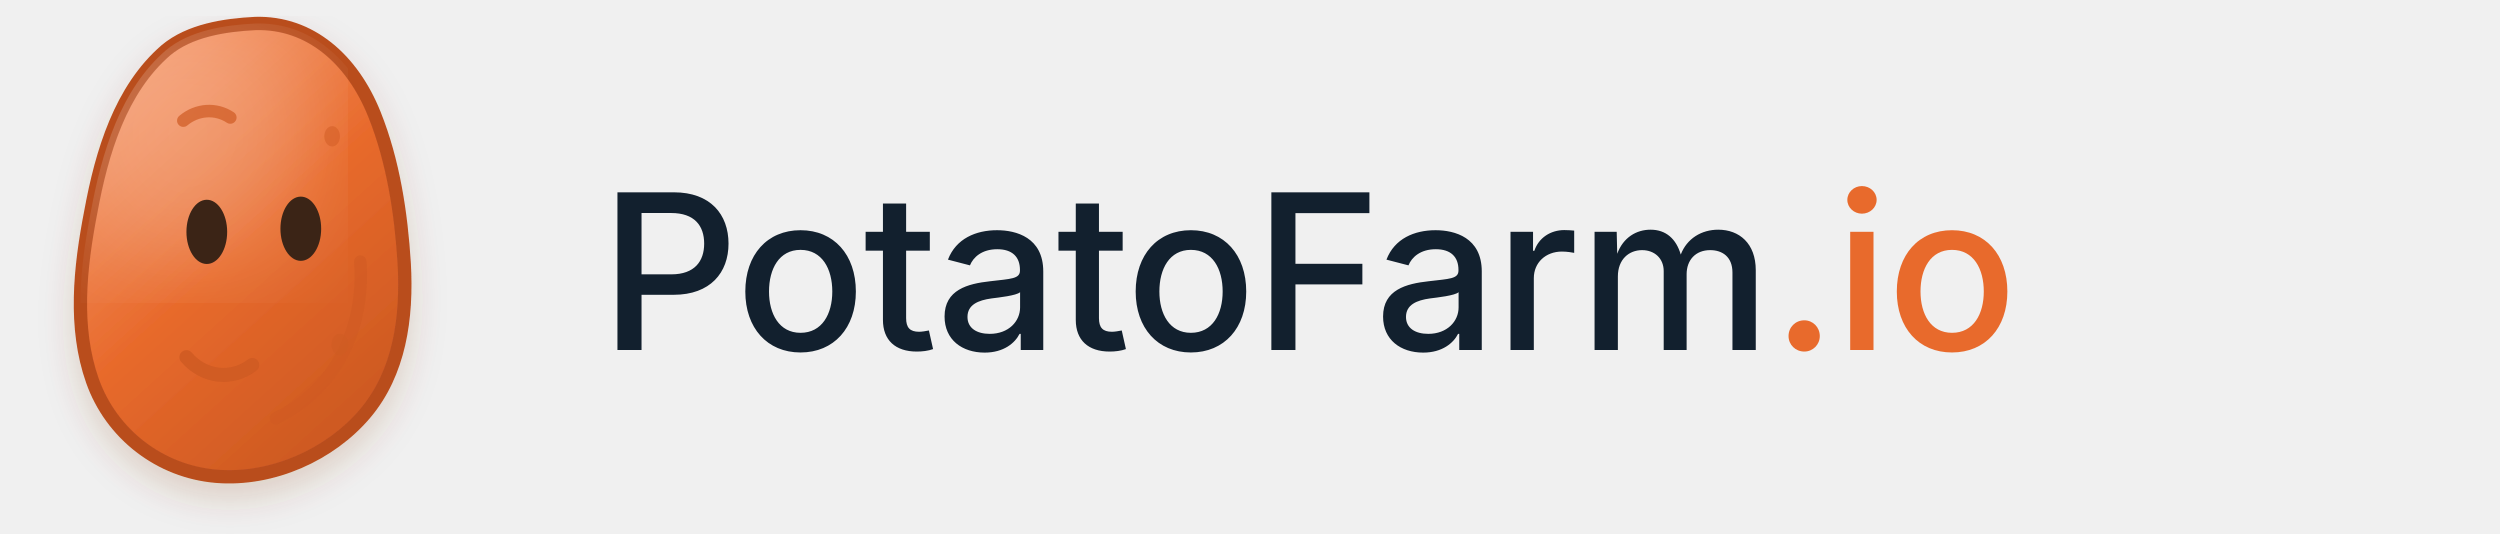
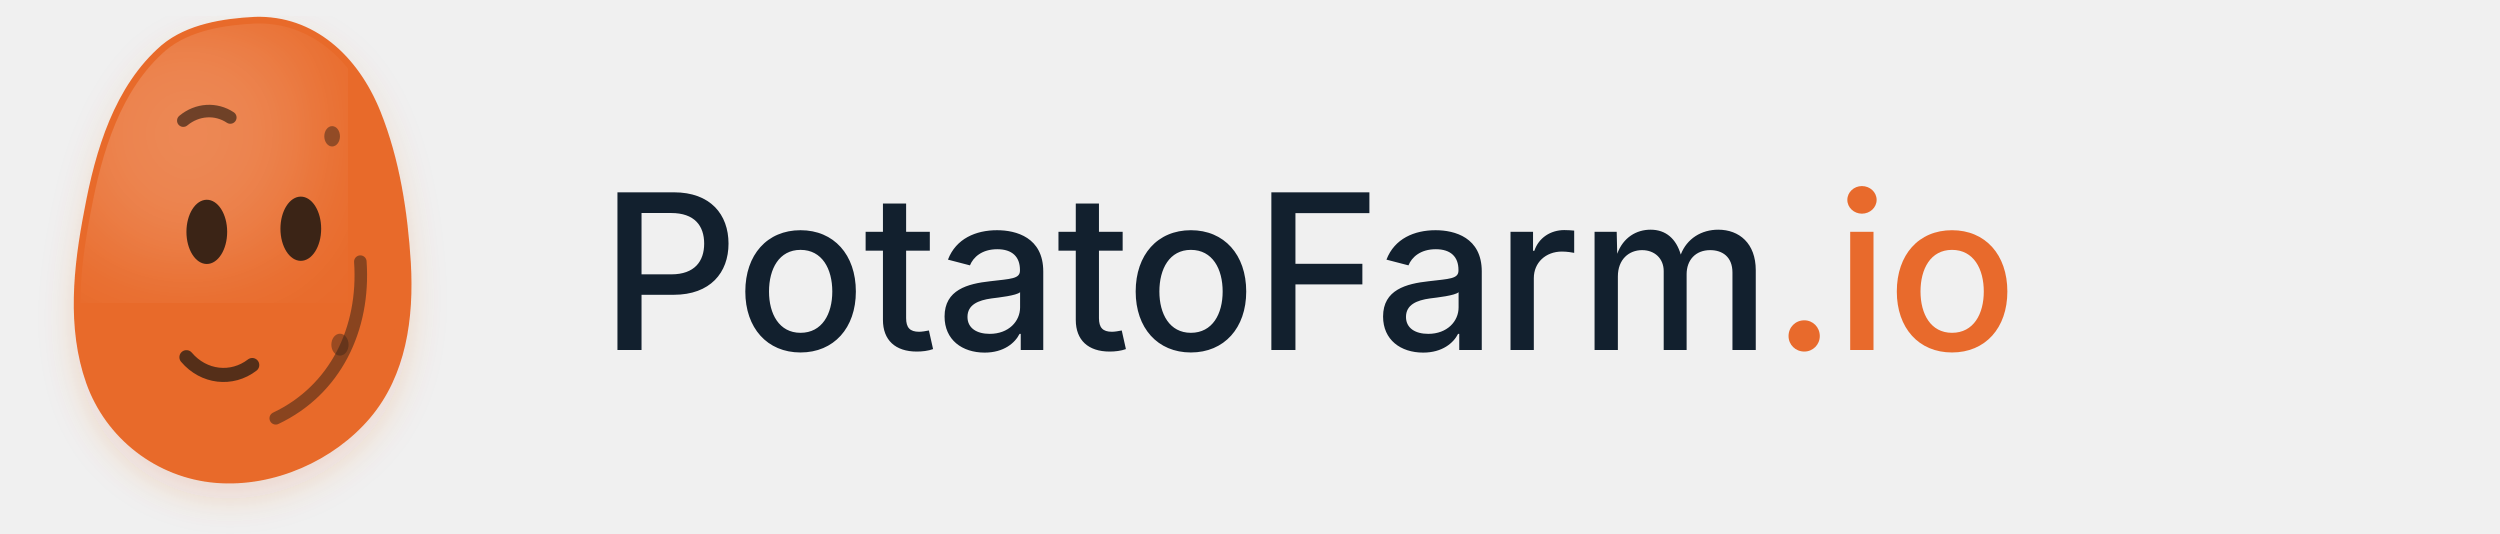
<svg xmlns="http://www.w3.org/2000/svg" viewBox="0 0 300 64" width="300" height="64">
  <g transform="scale(0.94)">
    <defs>
      <linearGradient id="shh1" x1="22%" y1="10%" x2="74%" y2="90%">
-         <stop offset="0" stop-color="#F39263" />
+         <stop offset="0" stop-color="#E86A2C" />
        <stop offset="0.5" stop-color="#E86A2C" />
-         <stop offset="1" stop-color="#CF5A22" />
+         <stop offset="1" stop-color="#E86A2C" />
      </linearGradient>
      <filter id="blh1">
        <feGaussianBlur stdDeviation="7" />
      </filter>
      <filter id="dph1" x="-35%" y="-35%" width="180%" height="180%">
-         <feDropShadow dx="0" dy="2" stdDeviation="2.2" flood-color="#8A3810" flood-opacity="0.18" />
+         <feDropShadow dx="0" dy="2" stdDeviation="2.2" flood-color="#E86A2C" flood-opacity="0.18" />
      </filter>
      <clipPath id="cph1">
        <path d="M32.6,3.0 C39.6,2.8 45.0,7.6 47.8,14.6 C50.2,20.6 51.2,27.2 51.6,33.6 C52.0,40.6 51.0,47.6 46.6,52.8 C42.2,58.0 34.8,61.4 27.6,60.8 C20.4,60.2 14.2,55.4 11.8,48.6 C9.4,41.8 10.2,34.2 11.6,27.0 C13.0,19.4 15.4,11.4 21.2,6.4 C24.2,3.9 28.6,3.2 32.6,3.0 Z" />
      </clipPath>
    </defs>
-     <path d="M32.6,3.0 C39.6,2.8 45.0,7.6 47.8,14.6 C50.2,20.6 51.2,27.2 51.6,33.6 C52.0,40.6 51.0,47.6 46.6,52.8 C42.2,58.0 34.8,61.4 27.6,60.8 C20.4,60.2 14.2,55.4 11.8,48.6 C9.4,41.8 10.2,34.2 11.6,27.0 C13.0,19.4 15.4,11.4 21.2,6.4 C24.2,3.9 28.6,3.2 32.6,3.0 Z" fill="url(#shh1)" stroke="#B94E1F" stroke-width="1.7" stroke-linejoin="round" filter="url(#dph1)" />
+     <path d="M32.6,3.0 C39.6,2.8 45.0,7.6 47.8,14.6 C50.2,20.6 51.2,27.2 51.6,33.6 C52.0,40.6 51.0,47.6 46.6,52.8 C42.2,58.0 34.8,61.4 27.6,60.8 C20.4,60.2 14.2,55.4 11.8,48.6 C9.4,41.8 10.2,34.2 11.6,27.0 C13.0,19.4 15.4,11.4 21.2,6.4 C24.2,3.9 28.6,3.2 32.6,3.0 Z" fill="url(#shh1)" stroke="#E86A2C" stroke-width="1.7" stroke-linejoin="round" filter="url(#dph1)" />
    <g clip-path="url(#cph1)">
      <ellipse cx="24" cy="17" rx="17" ry="18" fill="#FFFFFF" opacity="0.20" filter="url(#blh1)" />
    </g>
    <ellipse cx="26.4" cy="29.6" rx="2.6" ry="4.1" fill="#3B2416" />
    <ellipse cx="38.4" cy="29.2" rx="2.6" ry="4.1" fill="#3B2416" />
-     <path d="M46.0,33.4 C46.6,42.0 42.8,49.8 35.2,53.4" fill="none" stroke="#CF5A22" stroke-width="1.6" stroke-linecap="round" opacity="0.55" />
-     <path d="M23.8,45.6 C26.0,48.2 29.6,48.6 32.2,46.6" fill="none" stroke="#CF5A22" stroke-width="1.8" stroke-linecap="round" opacity="0.85" />
-     <path d="M23.4,15.4 C25.2,13.9 27.6,13.8 29.4,15.0" fill="none" stroke="#CF5A22" stroke-width="1.6" stroke-linecap="round" opacity="0.7" />
-     <ellipse cx="42.4" cy="17.4" rx="1.0" ry="1.3" fill="#CF5A22" opacity="0.5" />
-     <ellipse cx="43.4" cy="44.0" rx="1.1" ry="1.4" fill="#CF5A22" opacity="0.45" />
+     <path d="M46.0,33.4 C46.6,42.0 42.8,49.8 35.2,53.4" fill="none" stroke="#3B2416" stroke-width="1.6" stroke-linecap="round" opacity="0.55" />
+     <path d="M23.8,45.6 C26.0,48.2 29.6,48.6 32.2,46.6" fill="none" stroke="#3B2416" stroke-width="1.8" stroke-linecap="round" opacity="0.85" />
+     <path d="M23.4,15.4 C25.2,13.9 27.6,13.8 29.4,15.0" fill="none" stroke="#3B2416" stroke-width="1.6" stroke-linecap="round" opacity="0.7" />
+     <ellipse cx="42.4" cy="17.4" rx="1.0" ry="1.3" fill="#3B2416" opacity="0.5" />
+     <ellipse cx="43.4" cy="44.0" rx="1.1" ry="1.4" fill="#3B2416" opacity="0.45" />
  </g>
  <text x="72" y="42" font-family="Inter,-apple-system,BlinkMacSystemFont,'Segoe UI',Roboto,sans-serif" font-size="26" font-weight="500" letter-spacing="-0.3" fill="#12202E">PotatoFarm<tspan fill="#E86A2C">.io</tspan>
  </text>
</svg>
